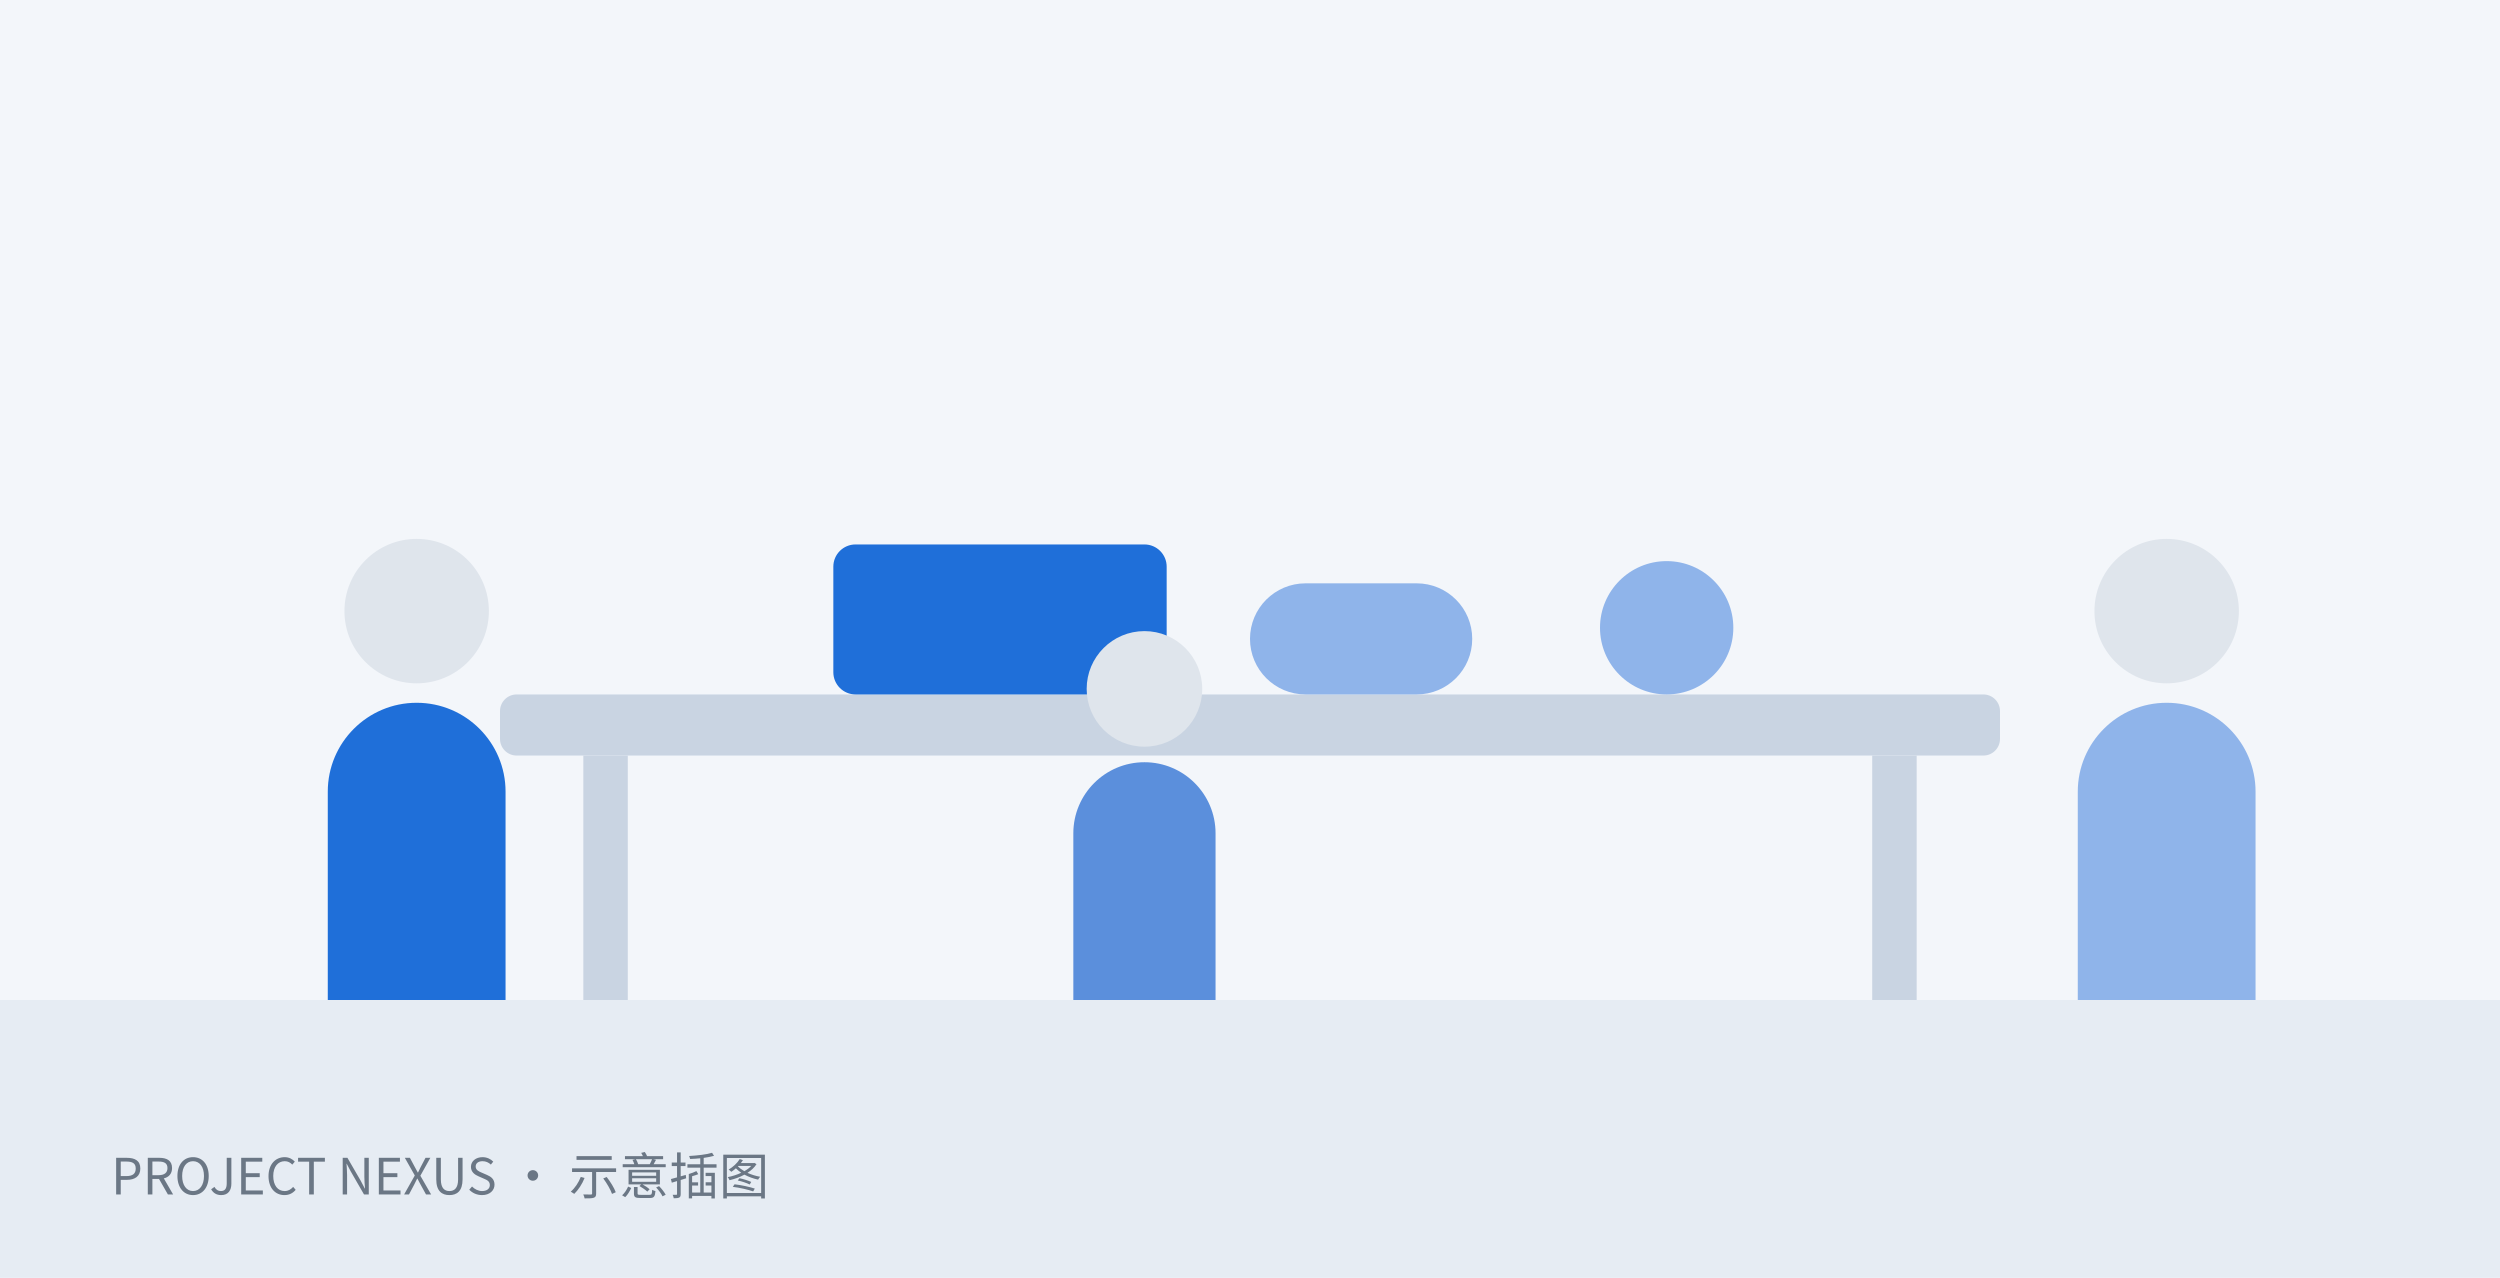
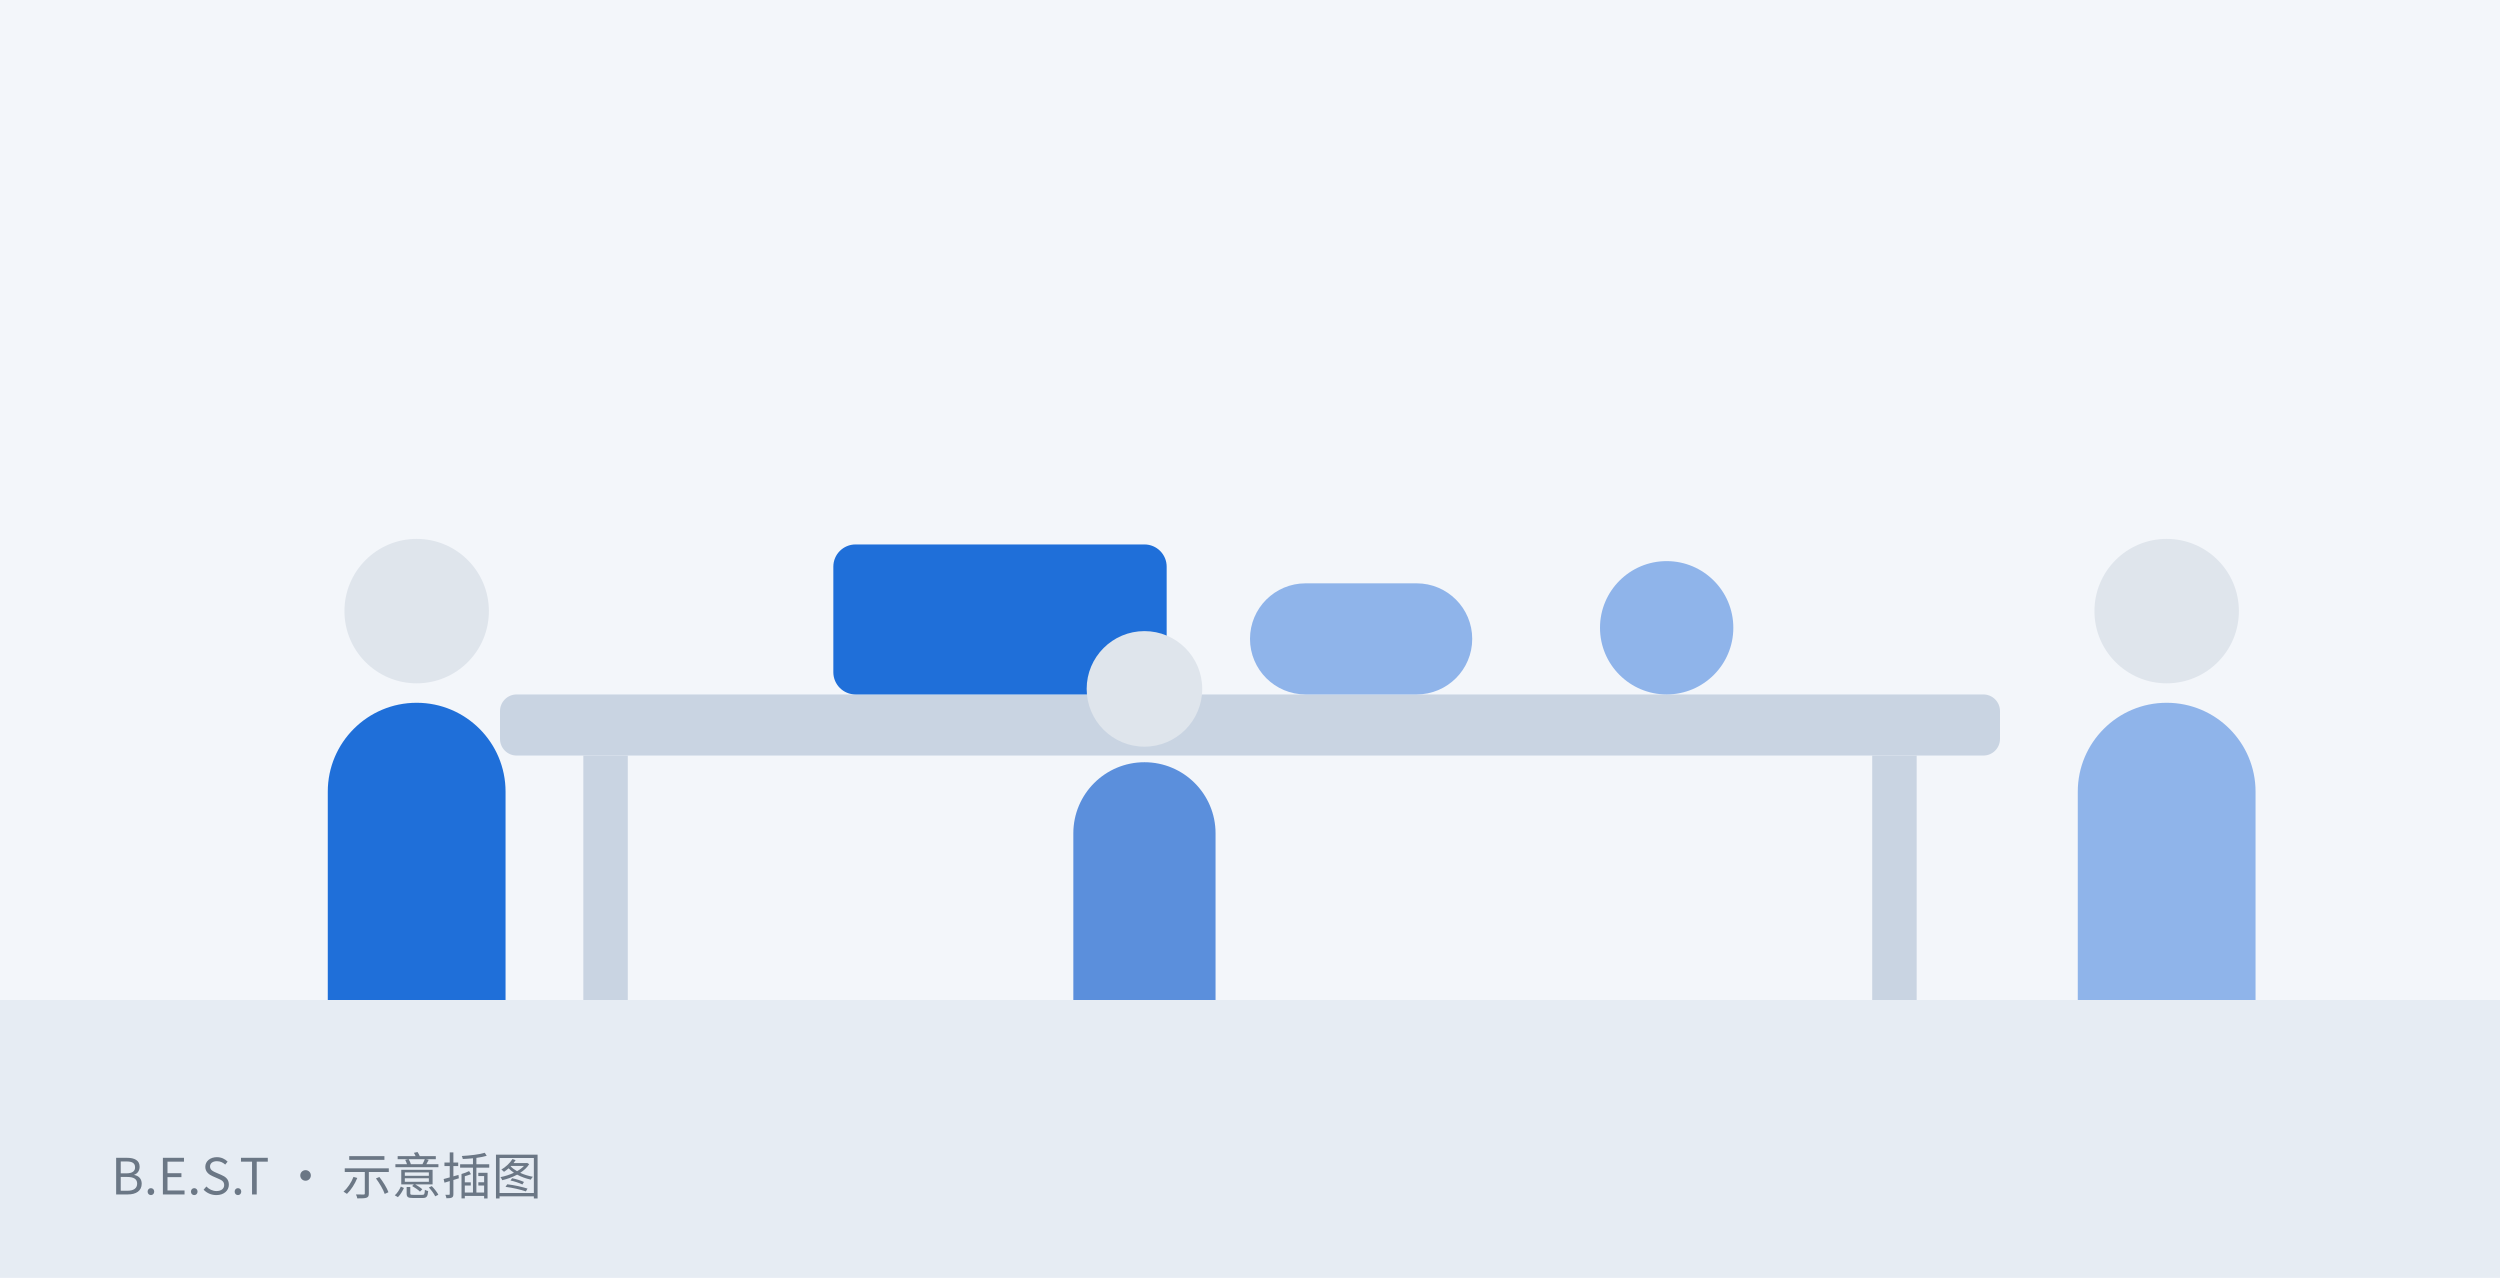
<svg xmlns="http://www.w3.org/2000/svg" width="900" height="460" viewBox="0 0 900 460">
  <rect width="900" height="460" fill="#f3f6fa" />
  <rect x="0" y="360" width="900" height="100" fill="#e6ecf3" />
  <rect x="180" y="250" width="540" height="22" rx="6" fill="#c9d4e2" />
  <rect x="210" y="272" width="16" height="88" fill="#c9d4e2" />
  <rect x="674" y="272" width="16" height="88" fill="#c9d4e2" />
  <rect x="300" y="196" width="120" height="54" rx="8" fill="#1f6fd9" />
  <rect x="450" y="210" width="80" height="40" rx="20" fill="#8fb4ea" />
  <circle cx="600" cy="226" r="24" fill="#8fb4ea" />
  <g transform="translate(110 190) scale(1)">
    <circle cx="40" cy="30" r="26" fill="#dfe5ec" />
    <path d="M8 170 V95 a32 32 0 0 1 64 0 V170 Z" fill="#1f6fd9" />
  </g>
  <g transform="translate(740 190) scale(1)">
    <circle cx="40" cy="30" r="26" fill="#dfe5ec" />
    <path d="M8 170 V95 a32 32 0 0 1 64 0 V170 Z" fill="#8fb4ea" />
  </g>
  <g transform="translate(380 224) scale(0.8)">
    <circle cx="40" cy="30" r="26" fill="#dfe5ec" />
    <path d="M8 170 V95 a32 32 0 0 1 64 0 V170 Z" fill="#5b8fdc" />
  </g>
-   <text x="40" y="430" font-family="PingFang SC, Hiragino Sans GB, Microsoft YaHei, Noto Sans CJK SC, sans-serif" font-size="18" fill="#6b7785">PROJECT NEXUS · 示意插图</text>
+   <text x="40" y="430" font-family="PingFang SC, Hiragino Sans GB, Microsoft YaHei, Noto Sans CJK SC, sans-serif" font-size="18" fill="#6b7785">B.E.S.T · 示意插图</text>
</svg>
